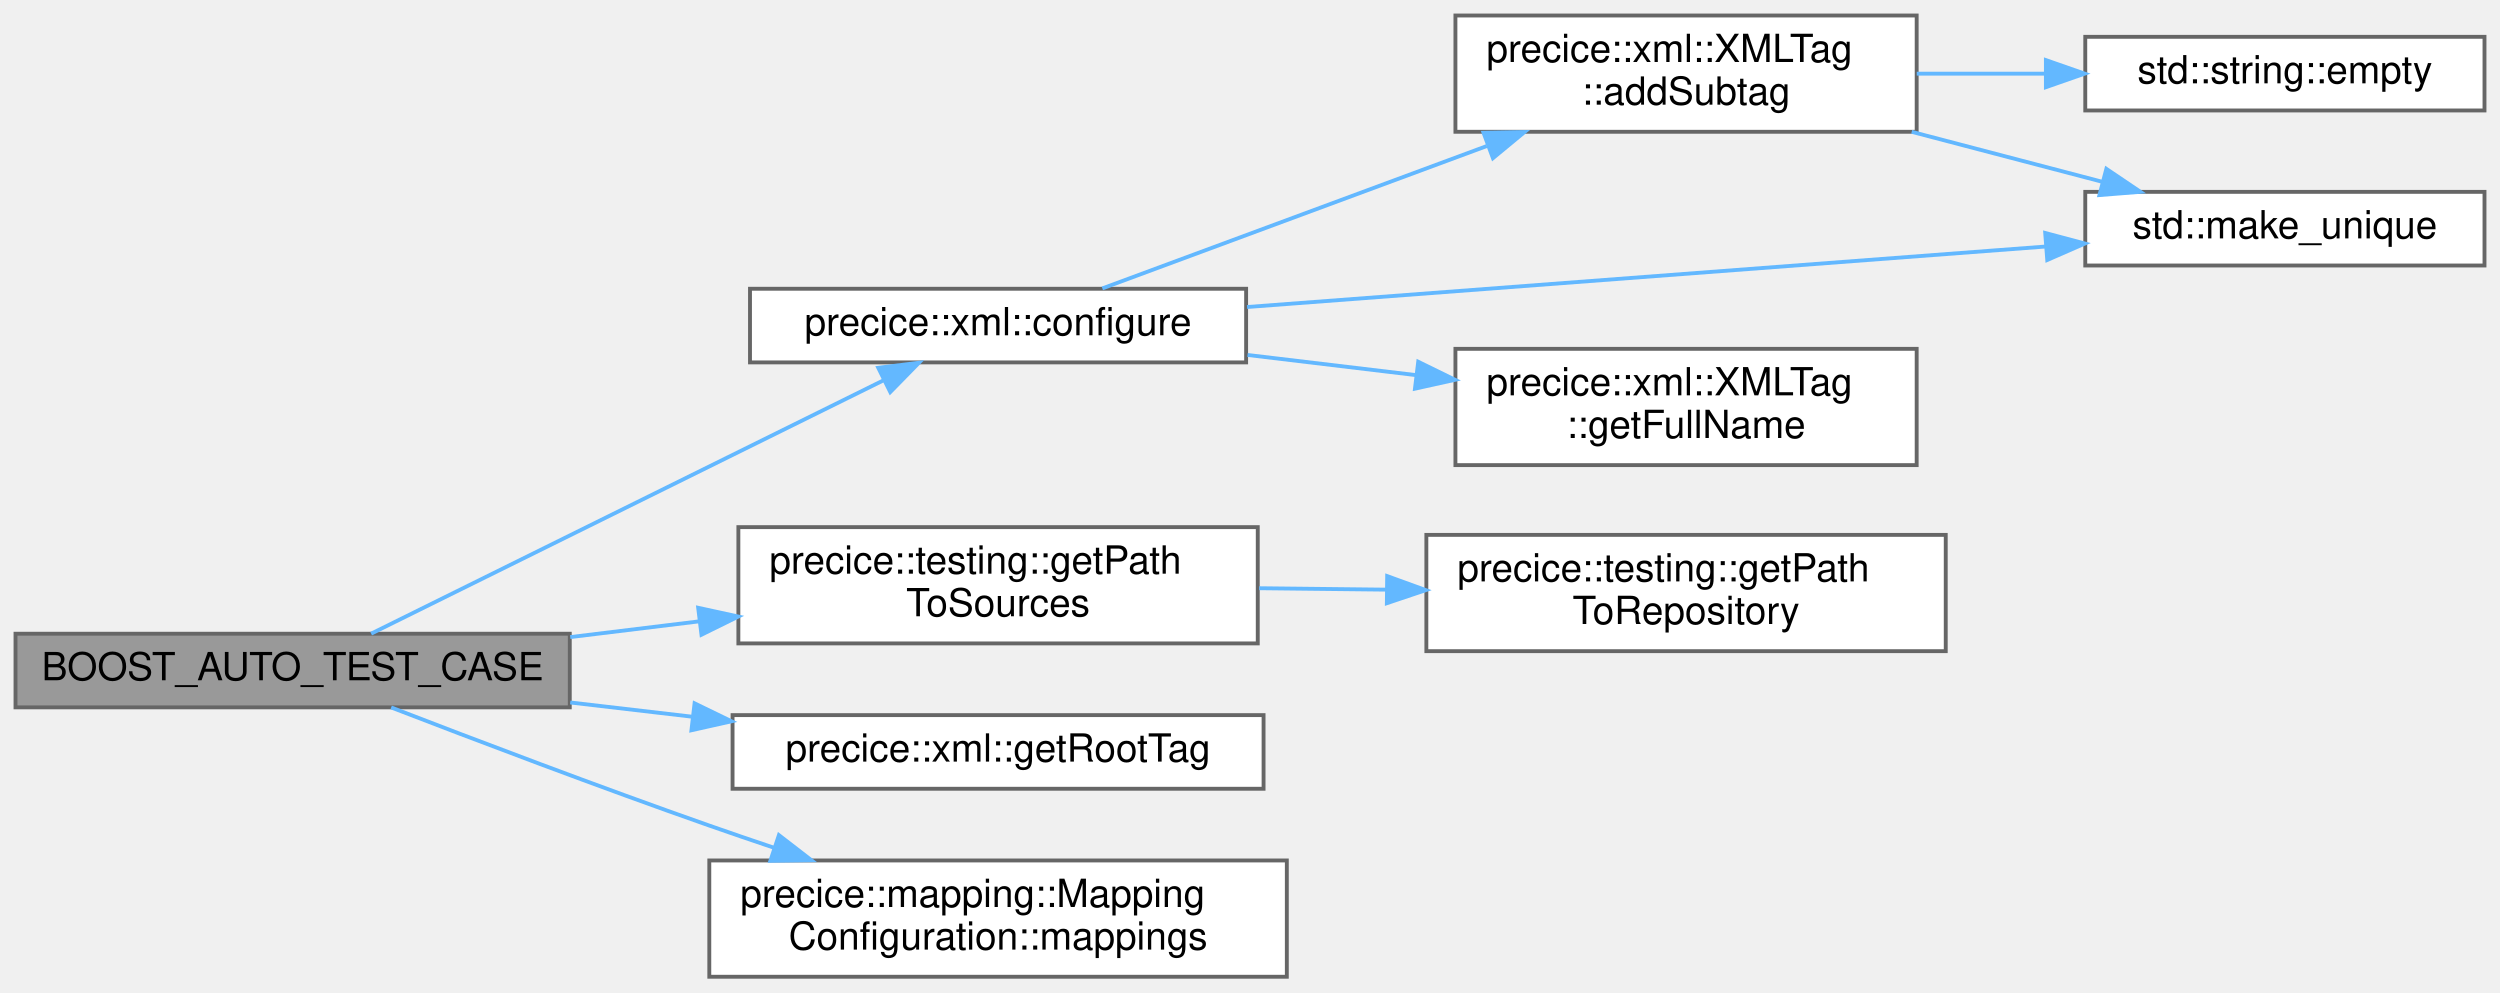
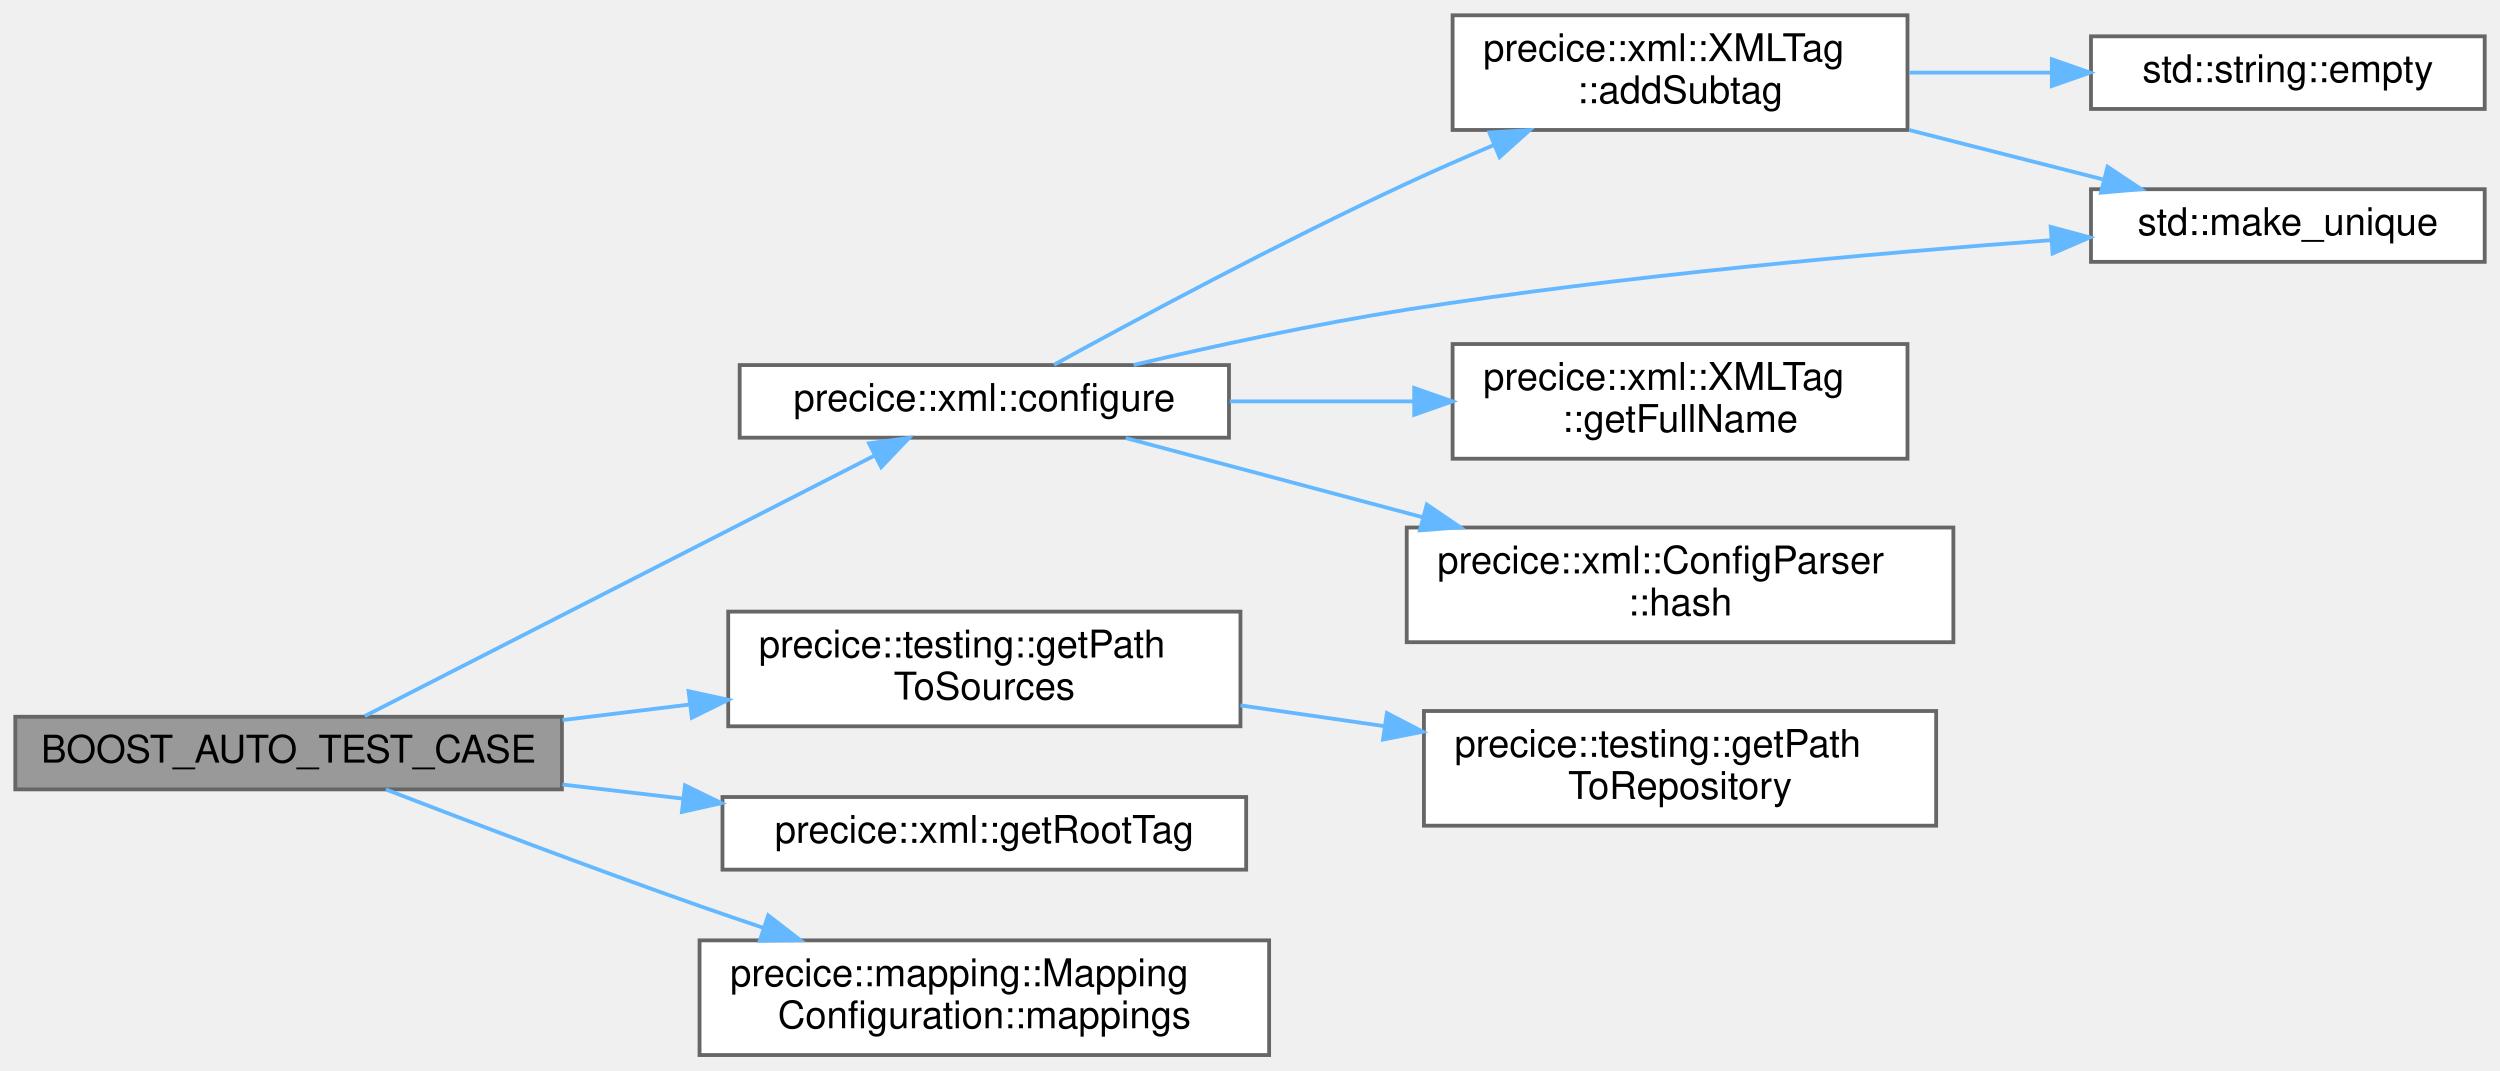
- <svg xmlns="http://www.w3.org/2000/svg" xmlns:xlink="http://www.w3.org/1999/xlink" width="645pt" height="256pt" viewBox="0.00 0.00 645.00 256.00">
-   <g id="graph0" class="graph" transform="scale(1 1) rotate(0) translate(4 252)">
+ <svg xmlns="http://www.w3.org/2000/svg" xmlns:xlink="http://www.w3.org/1999/xlink" width="654pt" height="280pt" viewBox="0.00 0.00 654.00 280.00">
+   <g id="graph0" class="graph" transform="scale(1 1) rotate(0) translate(4 276)">
    <g id="Node000001" class="node">
      <g id="a_Node000001">
        <a xlink:title=" ">
          <polygon fill="#999999" stroke="#666666" points="143,-88.5 0,-88.5 0,-69.5 143,-69.5 143,-88.5" />
          <text text-anchor="middle" x="71.5" y="-76.5" font-family="Helvetica,sans-Serif" font-size="10.00">BOOST_AUTO_TEST_CASE</text>
        </a>
      </g>
    </g>
    <g id="Node000002" class="node">
      <g id="a_Node000002">
-         <a xlink:href="namespaceprecice_1_1xml.html#af9f808fbdf078c4e28e4f5ea71b14788" target="_top" xlink:title="Configures the given configuration from file configurationFilename.">
-           <polygon fill="white" stroke="#666666" points="317.5,-177.5 189.5,-177.5 189.5,-158.5 317.5,-158.5 317.5,-177.5" />
-           <text text-anchor="middle" x="253.5" y="-165.5" font-family="Helvetica,sans-Serif" font-size="10.00">precice::xml::configure</text>
+         <a xlink:href="namespaceprecice_1_1xml.html#afc0a3257f7a86c03e250c3f32635cff0" target="_top" xlink:title="Configures the given configuration from file configurationFilename.">
+           <polygon fill="white" stroke="#666666" points="317.5,-180.5 189.5,-180.5 189.5,-161.5 317.5,-161.5 317.5,-180.5" />
+           <text text-anchor="middle" x="253.5" y="-168.5" font-family="Helvetica,sans-Serif" font-size="10.00">precice::xml::configure</text>
        </a>
      </g>
    </g>
    <g id="edge1_Node000001_Node000002" class="edge">
      <g id="a_edge1_Node000001_Node000002">
        <a xlink:title=" ">
-           <path fill="none" stroke="#63b8ff" d="M91.76,-88.52C123.48,-104.21 186.87,-135.55 223.86,-153.84" />
-           <polygon fill="#63b8ff" stroke="#63b8ff" points="222.59,-157.11 233.1,-158.41 225.69,-150.84 222.59,-157.11" />
+           <path fill="none" stroke="#63b8ff" d="M91.42,-88.67C123.24,-104.93 187.6,-137.83 224.61,-156.74" />
+           <polygon fill="#63b8ff" stroke="#63b8ff" points="223.33,-160.02 233.83,-161.46 226.52,-153.79 223.33,-160.02" />
        </a>
      </g>
    </g>
-     <g id="Node000007" class="node">
-       <g id="a_Node000007">
+     <g id="Node000008" class="node">
+       <g id="a_Node000008">
        <a xlink:href="namespaceprecice_1_1testing.html#ae1327e613df5bf60b9ff50eb80f9e42e" target="_top" xlink:title="Returns the base path to the sources.">
          <polygon fill="white" stroke="#666666" points="320.5,-116 186.5,-116 186.5,-86 320.5,-86 320.5,-116" />
          <text text-anchor="start" x="194.5" y="-104" font-family="Helvetica,sans-Serif" font-size="10.00">precice::testing::getPath</text>
          <text text-anchor="middle" x="253.5" y="-93" font-family="Helvetica,sans-Serif" font-size="10.00">ToSources</text>
        </a>
      </g>
    </g>
-     <g id="edge7_Node000001_Node000007" class="edge">
-       <g id="a_edge7_Node000001_Node000007">
+     <g id="edge8_Node000001_Node000008" class="edge">
+       <g id="a_edge8_Node000001_Node000008">
        <a xlink:title=" ">
          <path fill="none" stroke="#63b8ff" d="M143.12,-87.63C154.06,-88.97 165.39,-90.35 176.44,-91.7" />
          <polygon fill="#63b8ff" stroke="#63b8ff" points="176.13,-95.19 186.49,-92.93 176.98,-88.24 176.13,-95.19" />
        </a>
      </g>
    </g>
-     <g id="Node000009" class="node">
-       <g id="a_Node000009">
+     <g id="Node000010" class="node">
+       <g id="a_Node000010">
        <a xlink:href="namespaceprecice_1_1xml.html#a44dd973bd070a46334fae66b7f392264" target="_top" xlink:title="Returns an empty root tag with name &quot;configuration&quot;.">
          <polygon fill="white" stroke="#666666" points="322,-67.5 185,-67.5 185,-48.5 322,-48.5 322,-67.5" />
          <text text-anchor="middle" x="253.5" y="-55.5" font-family="Helvetica,sans-Serif" font-size="10.00">precice::xml::getRootTag</text>
        </a>
      </g>
    </g>
-     <g id="edge9_Node000001_Node000009" class="edge">
-       <g id="a_edge9_Node000001_Node000009">
+     <g id="edge10_Node000001_Node000010" class="edge">
+       <g id="a_edge10_Node000001_Node000010">
        <a xlink:title=" ">
          <path fill="none" stroke="#63b8ff" d="M143.12,-70.76C153.5,-69.55 164.23,-68.3 174.74,-67.07" />
          <polygon fill="#63b8ff" stroke="#63b8ff" points="175.2,-70.54 184.73,-65.91 174.39,-63.59 175.2,-70.54" />
        </a>
      </g>
    </g>
-     <g id="Node000010" class="node">
-       <g id="a_Node000010">
+     <g id="Node000011" class="node">
+       <g id="a_Node000011">
        <a xlink:href="classprecice_1_1mapping_1_1MappingConfiguration.html#a1ca0675b1742a78c5163b4a4b2d3483c" target="_top" xlink:title="Returns all configured mappings.">
          <polygon fill="white" stroke="#666666" points="328,-30 179,-30 179,0 328,0 328,-30" />
          <text text-anchor="start" x="187" y="-18" font-family="Helvetica,sans-Serif" font-size="10.00">precice::mapping::Mapping</text>
          <text text-anchor="middle" x="253.5" y="-7" font-family="Helvetica,sans-Serif" font-size="10.00">Configuration::mappings</text>
        </a>
      </g>
    </g>
-     <g id="edge10_Node000001_Node000010" class="edge">
-       <g id="a_edge10_Node000001_Node000010">
+     <g id="edge11_Node000001_Node000011" class="edge">
+       <g id="a_edge11_Node000001_Node000011">
        <a xlink:title=" ">
          <path fill="none" stroke="#63b8ff" d="M96.92,-69.48C118.44,-61.18 150.67,-48.94 179,-39 184.44,-37.09 190.12,-35.15 195.8,-33.24" />
          <polygon fill="#63b8ff" stroke="#63b8ff" points="196.96,-36.54 205.35,-30.06 194.75,-29.9 196.96,-36.54" />
        </a>
      </g>
    </g>
    <g id="Node000003" class="node">
      <g id="a_Node000003">
        <a xlink:href="classprecice_1_1xml_1_1XMLTag.html#af81dc6eea2b9a75e14ddd6033ed9a1d4" target="_top" xlink:title="Adds an XML tag as subtag by making a copy of the given tag.">
-           <polygon fill="white" stroke="#666666" points="490.5,-248 371.5,-248 371.5,-218 490.5,-218 490.5,-248" />
-           <text text-anchor="start" x="379.5" y="-236" font-family="Helvetica,sans-Serif" font-size="10.00">precice::xml::XMLTag</text>
-           <text text-anchor="middle" x="431" y="-225" font-family="Helvetica,sans-Serif" font-size="10.00">::addSubtag</text>
+           <polygon fill="white" stroke="#666666" points="495,-272 376,-272 376,-242 495,-242 495,-272" />
+           <text text-anchor="start" x="384" y="-260" font-family="Helvetica,sans-Serif" font-size="10.00">precice::xml::XMLTag</text>
+           <text text-anchor="middle" x="435.5" y="-249" font-family="Helvetica,sans-Serif" font-size="10.00">::addSubtag</text>
        </a>
      </g>
    </g>
    <g id="edge2_Node000002_Node000003" class="edge">
      <g id="a_edge2_Node000002_Node000003">
        <a xlink:title=" ">
-           <path fill="none" stroke="#63b8ff" d="M280.4,-177.59C306.4,-187.22 347.17,-202.32 379.58,-214.32" />
-           <polygon fill="#63b8ff" stroke="#63b8ff" points="378.75,-217.75 389.34,-217.94 381.18,-211.19 378.75,-217.75" />
+           <path fill="none" stroke="#63b8ff" d="M271.71,-180.57C293.07,-192.31 330.77,-212.55 364,-228 371.34,-231.41 379.19,-234.85 386.9,-238.1" />
+           <polygon fill="#63b8ff" stroke="#63b8ff" points="385.6,-241.35 396.18,-241.97 388.29,-234.89 385.6,-241.35" />
        </a>
      </g>
    </g>
    <g id="Node000005" class="node">
      <g id="a_Node000005">
        <a target="_parent" xlink:href="http://en.cppreference.com/w/cpp/memory/unique_ptr/make_unique.html#" xlink:title=" ">
-           <polygon fill="white" stroke="#666666" points="637,-202.5 534,-202.5 534,-183.5 637,-183.5 637,-202.5" />
-           <text text-anchor="middle" x="585.5" y="-190.5" font-family="Helvetica,sans-Serif" font-size="10.00">std::make_unique</text>
+           <polygon fill="white" stroke="#666666" points="646,-226.5 543,-226.5 543,-207.5 646,-207.5 646,-226.5" />
+           <text text-anchor="middle" x="594.5" y="-214.5" font-family="Helvetica,sans-Serif" font-size="10.00">std::make_unique</text>
        </a>
      </g>
    </g>
-     <g id="edge6_Node000002_Node000005" class="edge">
-       <g id="a_edge6_Node000002_Node000005">
+     <g id="edge7_Node000002_Node000005" class="edge">
+       <g id="a_edge7_Node000002_Node000005">
        <a xlink:title=" ">
-           <path fill="none" stroke="#63b8ff" d="M317.74,-172.79C377.06,-177.28 465.17,-183.96 523.69,-188.39" />
-           <polygon fill="#63b8ff" stroke="#63b8ff" points="523.66,-191.9 533.9,-189.17 524.19,-184.92 523.66,-191.9" />
+           <path fill="none" stroke="#63b8ff" d="M292.55,-180.52C313.51,-185.46 340.06,-191.24 364,-195 420.8,-203.91 486.11,-209.75 532.5,-213.16" />
+           <polygon fill="#63b8ff" stroke="#63b8ff" points="532.46,-216.66 542.69,-213.89 532.96,-209.68 532.46,-216.66" />
        </a>
      </g>
    </g>
    <g id="Node000006" class="node">
      <g id="a_Node000006">
        <a xlink:href="classprecice_1_1xml_1_1XMLTag.html#aa8e8dd146d8ade43e1656618dbad79b8" target="_top" xlink:title="Returns full name consisting of xml namespace + &quot;:&quot; + name.">
-           <polygon fill="white" stroke="#666666" points="490.5,-162 371.5,-162 371.5,-132 490.5,-132 490.5,-162" />
-           <text text-anchor="start" x="379.5" y="-150" font-family="Helvetica,sans-Serif" font-size="10.00">precice::xml::XMLTag</text>
-           <text text-anchor="middle" x="431" y="-139" font-family="Helvetica,sans-Serif" font-size="10.00">::getFullName</text>
+           <polygon fill="white" stroke="#666666" points="495,-186 376,-186 376,-156 495,-156 495,-186" />
+           <text text-anchor="start" x="384" y="-174" font-family="Helvetica,sans-Serif" font-size="10.00">precice::xml::XMLTag</text>
+           <text text-anchor="middle" x="435.5" y="-163" font-family="Helvetica,sans-Serif" font-size="10.00">::getFullName</text>
        </a>
      </g>
    </g>
    <g id="edge5_Node000002_Node000006" class="edge">
      <g id="a_edge5_Node000002_Node000006">
        <a xlink:title=" ">
-           <path fill="none" stroke="#63b8ff" d="M317.86,-160.42C331.92,-158.74 346.89,-156.94 361.16,-155.24" />
-           <polygon fill="#63b8ff" stroke="#63b8ff" points="361.9,-158.67 371.41,-154.01 361.06,-151.72 361.9,-158.67" />
+           <path fill="none" stroke="#63b8ff" d="M317.71,-171C333.25,-171 349.96,-171 365.75,-171" />
+           <polygon fill="#63b8ff" stroke="#63b8ff" points="365.96,-174.5 375.96,-171 365.96,-167.5 365.96,-174.5" />
+         </a>
+       </g>
+     </g>
+     <g id="Node000007" class="node">
+       <g id="a_Node000007">
+         <a xlink:href="classprecice_1_1xml_1_1ConfigParser.html#a8e85237eadc627ba6d3571a86be519cd" target="_top" xlink:title="returns the hash of the processed XML file">
+           <polygon fill="white" stroke="#666666" points="507,-138 364,-138 364,-108 507,-108 507,-138" />
+           <text text-anchor="start" x="372" y="-126" font-family="Helvetica,sans-Serif" font-size="10.00">precice::xml::ConfigParser</text>
+           <text text-anchor="middle" x="435.5" y="-115" font-family="Helvetica,sans-Serif" font-size="10.00">::hash</text>
+         </a>
+       </g>
+     </g>
+     <g id="edge6_Node000002_Node000007" class="edge">
+       <g id="a_edge6_Node000002_Node000007">
+         <a xlink:title=" ">
+           <path fill="none" stroke="#63b8ff" d="M290.49,-161.4C312.69,-155.48 341.84,-147.71 368.11,-140.7" />
+           <polygon fill="#63b8ff" stroke="#63b8ff" points="369.25,-144.02 378.01,-138.06 367.45,-137.26 369.25,-144.02" />
        </a>
      </g>
    </g>
    <g id="Node000004" class="node">
      <g id="a_Node000004">
        <a target="_parent" xlink:href="http://en.cppreference.com/w/cpp/string/basic_string/empty.html#" xlink:title=" ">
-           <polygon fill="white" stroke="#666666" points="637,-242.5 534,-242.5 534,-223.5 637,-223.5 637,-242.5" />
-           <text text-anchor="middle" x="585.5" y="-230.5" font-family="Helvetica,sans-Serif" font-size="10.00">std::string::empty</text>
+           <polygon fill="white" stroke="#666666" points="646,-266.5 543,-266.5 543,-247.5 646,-247.5 646,-266.5" />
+           <text text-anchor="middle" x="594.5" y="-254.5" font-family="Helvetica,sans-Serif" font-size="10.00">std::string::empty</text>
        </a>
      </g>
    </g>
    <g id="edge3_Node000003_Node000004" class="edge">
      <g id="a_edge3_Node000003_Node000004">
        <a xlink:title=" ">
-           <path fill="none" stroke="#63b8ff" d="M490.52,-233C501.35,-233 512.67,-233 523.56,-233" />
-           <polygon fill="#63b8ff" stroke="#63b8ff" points="523.84,-236.5 533.84,-233 523.84,-229.5 523.84,-236.5" />
+           <path fill="none" stroke="#63b8ff" d="M495.41,-257C507.58,-257 520.41,-257 532.65,-257" />
+           <polygon fill="#63b8ff" stroke="#63b8ff" points="532.76,-260.5 542.76,-257 532.76,-253.5 532.76,-260.5" />
        </a>
      </g>
    </g>
    <g id="edge4_Node000003_Node000005" class="edge">
      <g id="a_edge4_Node000003_Node000005">
        <a xlink:title=" ">
-           <path fill="none" stroke="#63b8ff" d="M489.22,-217.99C505.44,-213.74 522.89,-209.16 538.37,-205.1" />
-           <polygon fill="#63b8ff" stroke="#63b8ff" points="539.44,-208.44 548.23,-202.51 537.66,-201.67 539.44,-208.44" />
+           <path fill="none" stroke="#63b8ff" d="M495.41,-241.99C512.11,-237.74 530.08,-233.16 546.01,-229.1" />
+           <polygon fill="#63b8ff" stroke="#63b8ff" points="547.33,-232.38 556.15,-226.51 545.6,-225.59 547.33,-232.38" />
        </a>
      </g>
    </g>
-     <g id="Node000008" class="node">
-       <g id="a_Node000008">
+     <g id="Node000009" class="node">
+       <g id="a_Node000009">
        <a xlink:href="namespaceprecice_1_1testing.html#a7404f14d8e5b780dcd59098bd4d936c3" target="_top" xlink:title="Returns the base path of the repo.">
-           <polygon fill="white" stroke="#666666" points="498,-114 364,-114 364,-84 498,-84 498,-114" />
-           <text text-anchor="start" x="372" y="-102" font-family="Helvetica,sans-Serif" font-size="10.00">precice::testing::getPath</text>
-           <text text-anchor="middle" x="431" y="-91" font-family="Helvetica,sans-Serif" font-size="10.00">ToRepository</text>
+           <polygon fill="white" stroke="#666666" points="502.5,-90 368.5,-90 368.5,-60 502.5,-60 502.5,-90" />
+           <text text-anchor="start" x="376.5" y="-78" font-family="Helvetica,sans-Serif" font-size="10.00">precice::testing::getPath</text>
+           <text text-anchor="middle" x="435.5" y="-67" font-family="Helvetica,sans-Serif" font-size="10.00">ToRepository</text>
        </a>
      </g>
    </g>
-     <g id="edge8_Node000007_Node000008" class="edge">
-       <g id="a_edge8_Node000007_Node000008">
+     <g id="edge9_Node000008_Node000009" class="edge">
+       <g id="a_edge9_Node000008_Node000009">
        <a xlink:title=" ">
-           <path fill="none" stroke="#63b8ff" d="M320.85,-100.24C331.63,-100.12 342.86,-99.99 353.85,-99.87" />
-           <polygon fill="#63b8ff" stroke="#63b8ff" points="353.89,-103.37 363.85,-99.75 353.81,-96.37 353.89,-103.37" />
+           <path fill="none" stroke="#63b8ff" d="M320.5,-91.47C332.77,-89.69 345.69,-87.83 358.24,-86.02" />
+           <polygon fill="#63b8ff" stroke="#63b8ff" points="358.81,-89.47 368.2,-84.58 357.81,-82.54 358.81,-89.47" />
        </a>
      </g>
    </g>
  </g>
</svg>
